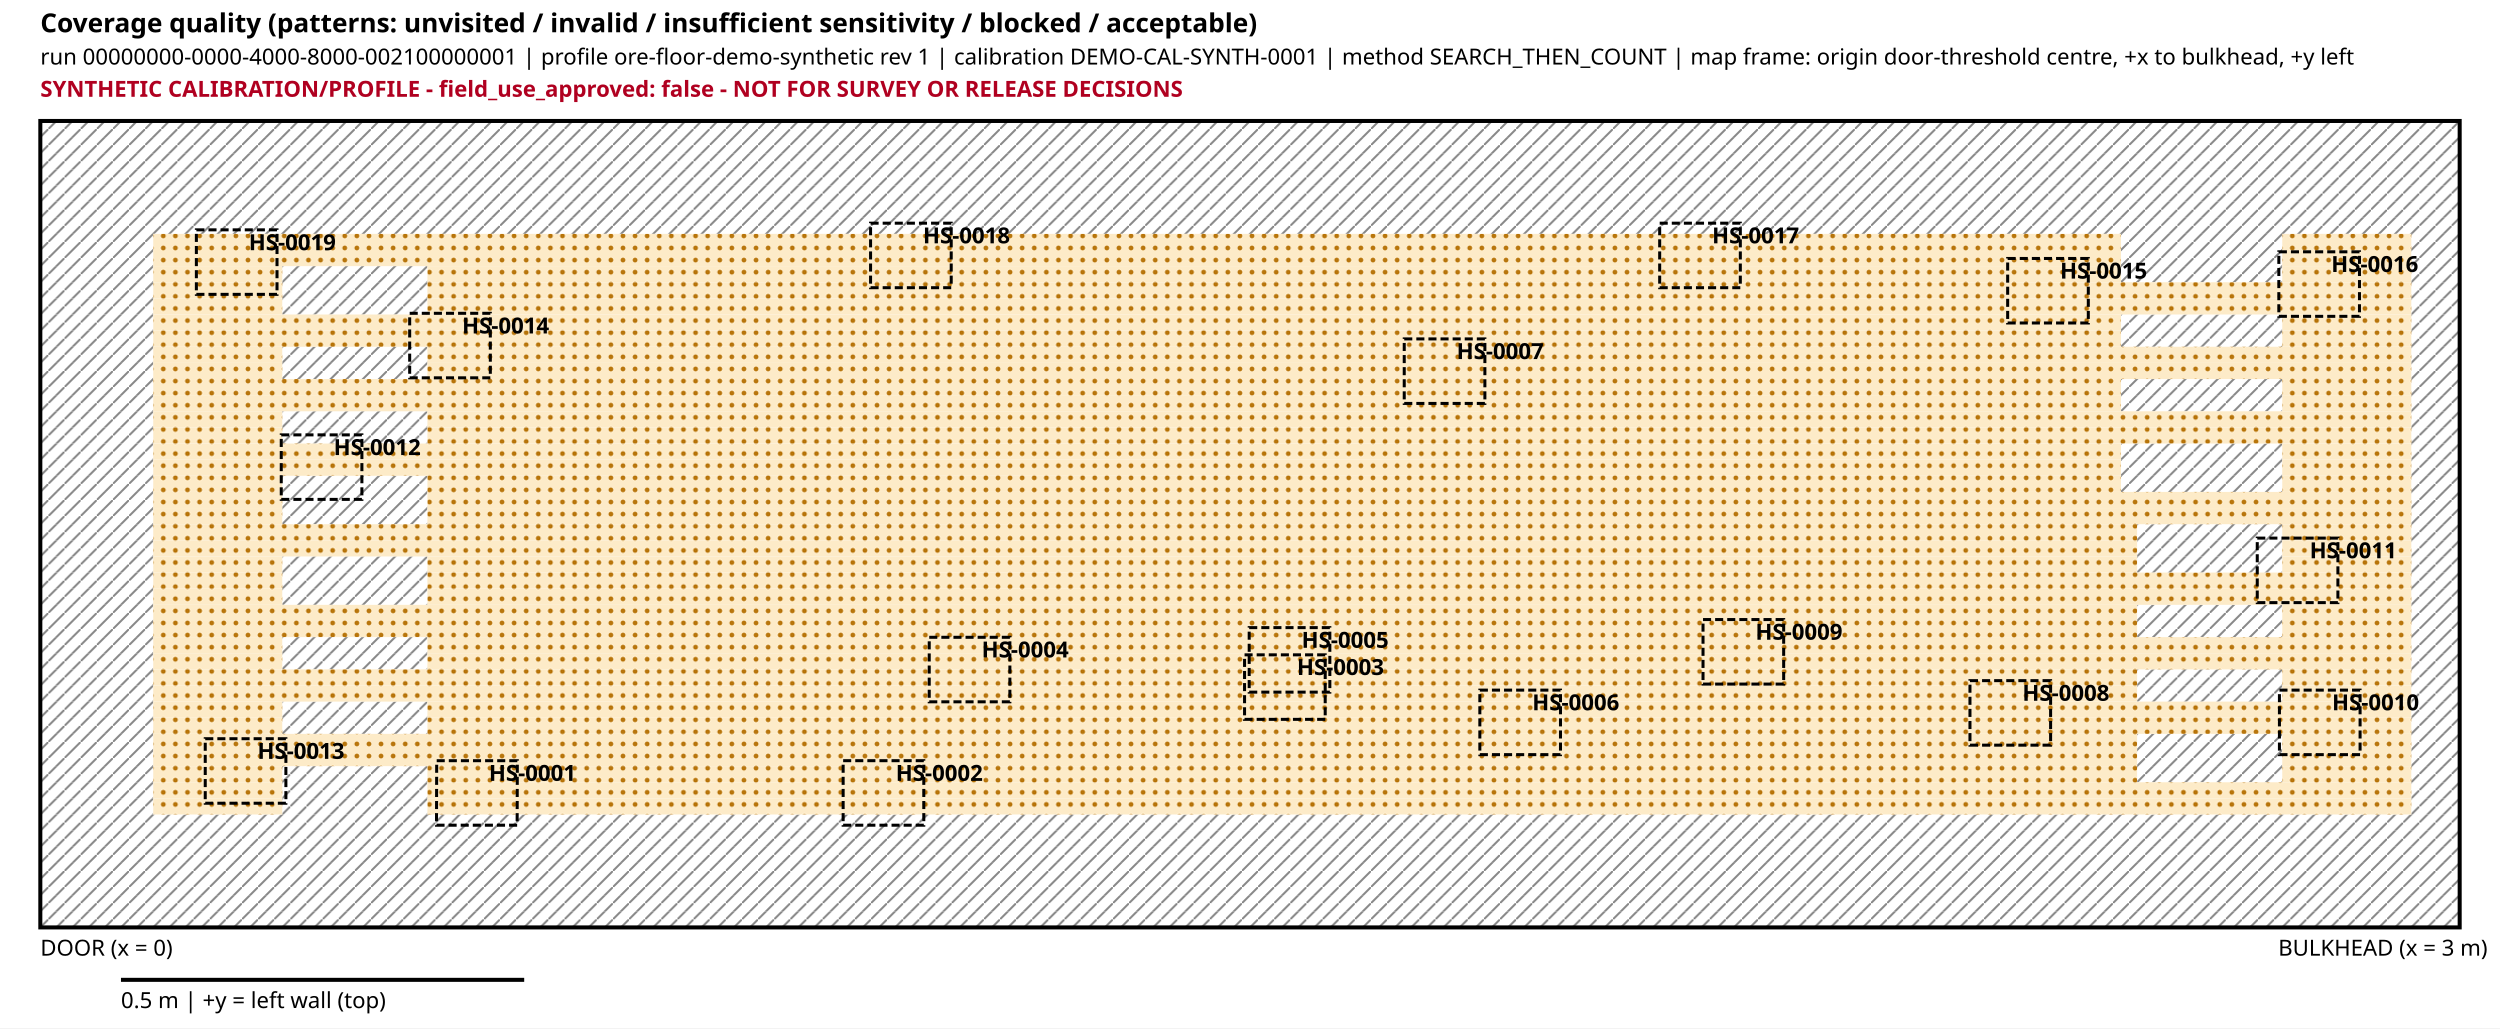
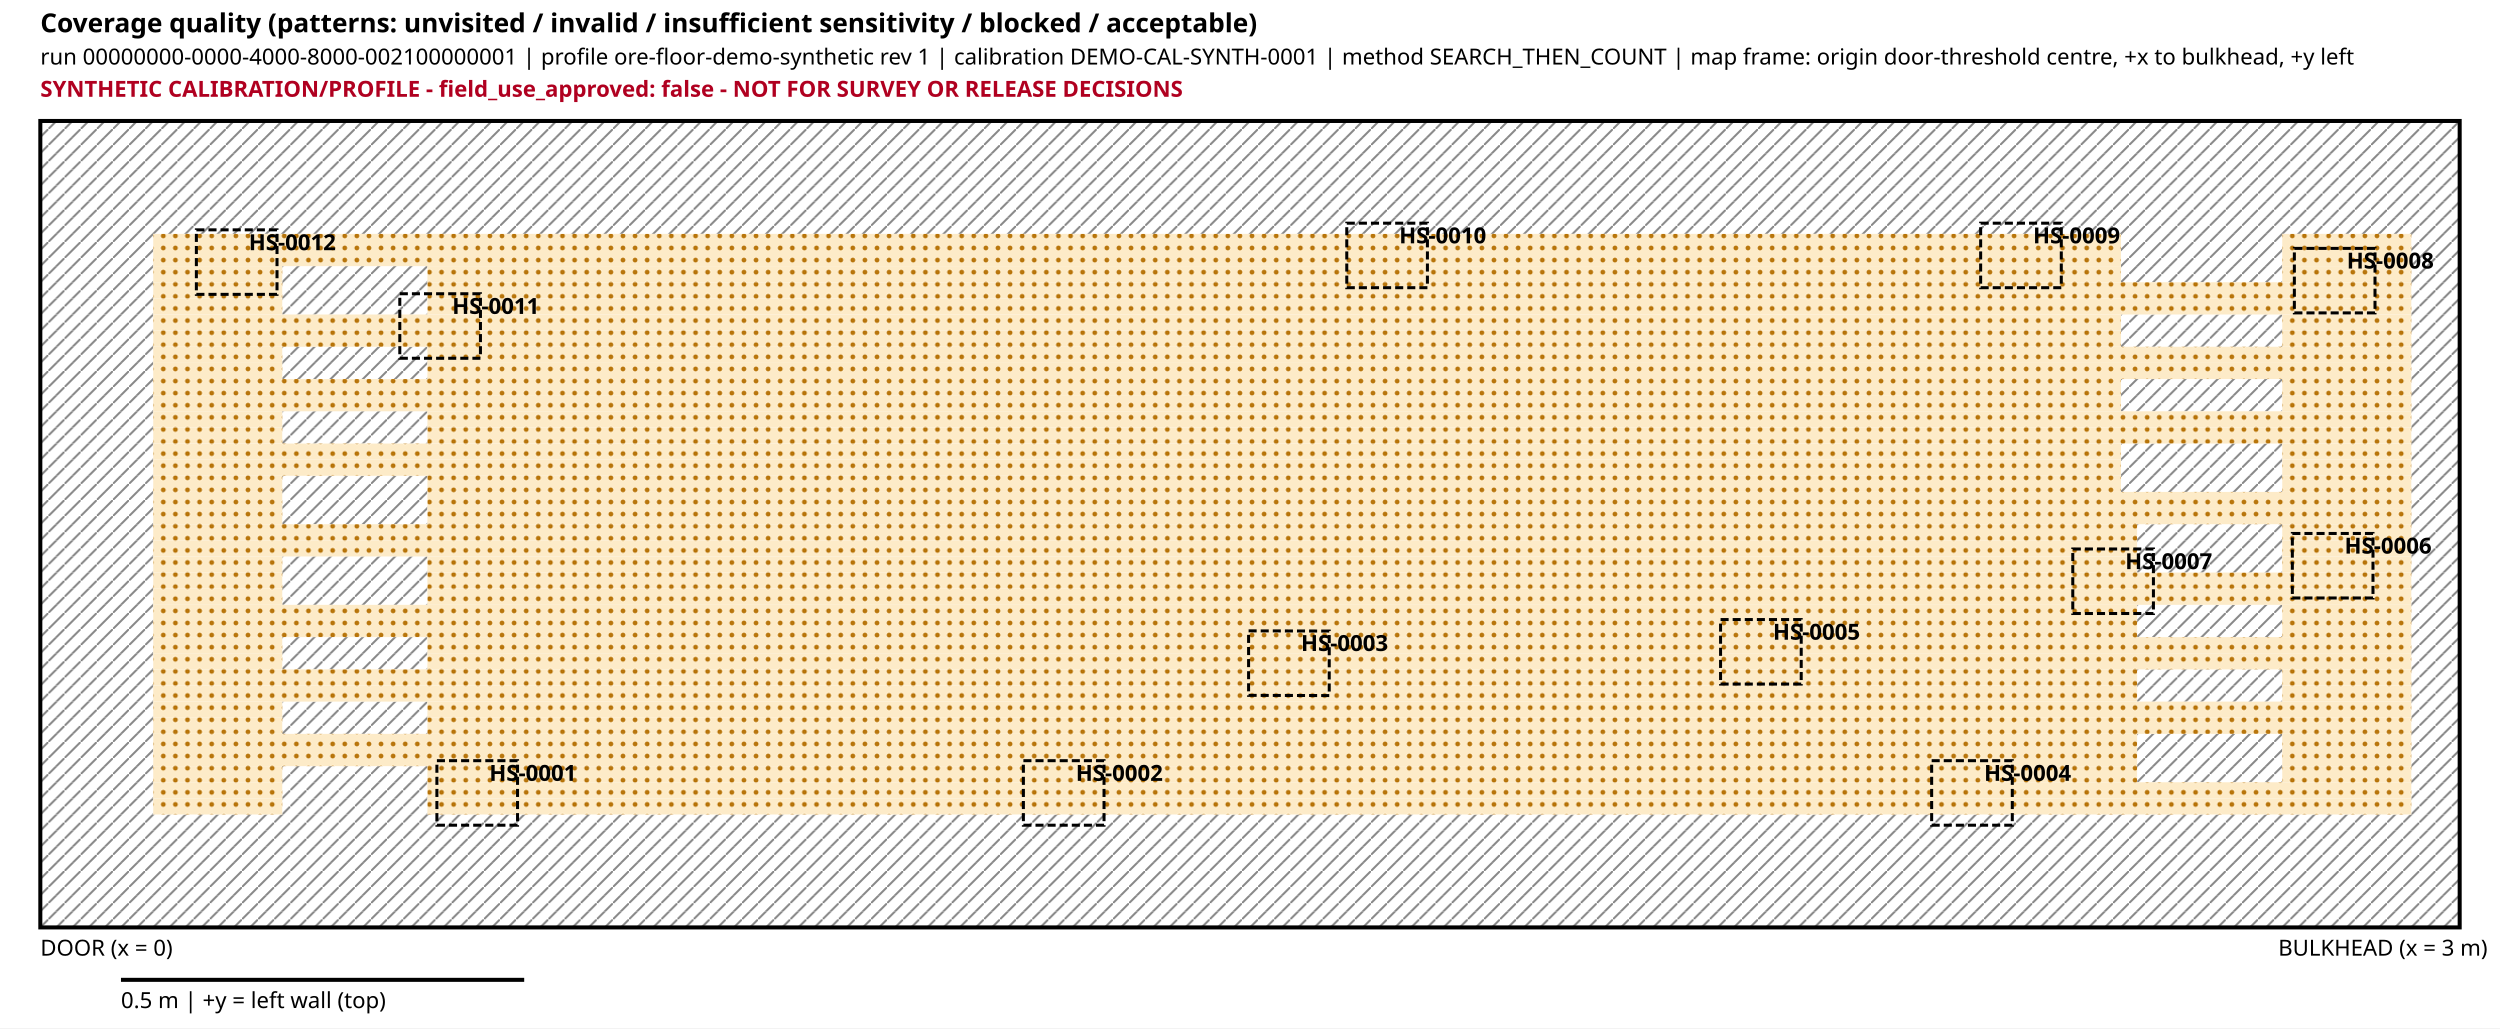
<svg xmlns="http://www.w3.org/2000/svg" width="1240" height="510" viewBox="0 0 1240 510" font-family="sans-serif" font-size="11">
  <defs>
    <pattern id="p-UNVISITED" width="8" height="8" patternUnits="userSpaceOnUse">
      <rect width="8" height="8" fill="#fff" />
      <path d="M0 8L8 0" stroke="#888" stroke-width="1" />
    </pattern>
    <pattern id="p-INVALID_DATA" width="8" height="8" patternUnits="userSpaceOnUse">
      <rect width="8" height="8" fill="#f6d5d5" />
      <path d="M0 0L8 8M0 8L8 0" stroke="#c83c3c" stroke-width="1" />
    </pattern>
    <pattern id="p-INSUFFICIENT_SENSITIVITY" width="6" height="6" patternUnits="userSpaceOnUse">
      <rect width="6" height="6" fill="#fdebc8" />
      <circle cx="3" cy="3" r="1.2" fill="#b9770e" />
    </pattern>
    <pattern id="p-BLOCKED" width="8" height="8" patternUnits="userSpaceOnUse">
      <rect width="8" height="8" fill="#e4dcf0" />
      <path d="M0 4H8" stroke="#785aa0" stroke-width="2" />
    </pattern>
    <pattern id="p-EXCLUDED" width="8" height="8" patternUnits="userSpaceOnUse">
      <rect width="8" height="8" fill="#5a5a5a" />
    </pattern>
    <pattern id="p-ACCEPTABLE" width="8" height="8" patternUnits="userSpaceOnUse">
      <rect width="8" height="8" fill="#2e8b57" />
    </pattern>
  </defs>
  <rect width="1240" height="510" fill="#fff" />
  <text x="20" y="16" font-size="13" font-weight="bold">Coverage quality (patterns: unvisited / invalid / insufficient sensitivity / blocked / acceptable)</text>
  <text x="20" y="32">run 00000000-0000-4000-8000-002100000001 | profile ore-floor-demo-synthetic rev 1 | calibration DEMO-CAL-SYNTH-0001 | method SEARCH_THEN_COUNT | map frame: origin door-threshold centre, +x to bulkhead, +y left</text>
  <text x="20" y="48" fill="#b00020" font-weight="bold">SYNTHETIC CALIBRATION/PROFILE - field_use_approved: false - NOT FOR SURVEY OR RELEASE DECISIONS</text>
  <rect x="20.0" y="452.0" width="1200.0" height="8.0" fill="url(#p-UNVISITED)" />
  <rect x="20.0" y="444.0" width="1200.0" height="8.0" fill="url(#p-UNVISITED)" />
  <rect x="20.0" y="436.0" width="1200.0" height="8.0" fill="url(#p-UNVISITED)" />
  <rect x="20.0" y="428.0" width="1200.0" height="8.0" fill="url(#p-UNVISITED)" />
  <rect x="20.0" y="420.0" width="1200.0" height="8.0" fill="url(#p-UNVISITED)" />
  <rect x="20.0" y="412.0" width="1200.0" height="8.0" fill="url(#p-UNVISITED)" />
  <rect x="20.0" y="404.0" width="1200.0" height="8.0" fill="url(#p-UNVISITED)" />
  <rect x="20.0" y="396.0" width="56.0" height="8.0" fill="url(#p-UNVISITED)" />
  <rect x="140.0" y="396.0" width="72.0" height="8.0" fill="url(#p-UNVISITED)" />
  <rect x="1196.0" y="396.0" width="24.0" height="8.0" fill="url(#p-UNVISITED)" />
  <rect x="20.0" y="388.0" width="56.0" height="8.0" fill="url(#p-UNVISITED)" />
  <rect x="140.0" y="388.0" width="72.0" height="8.0" fill="url(#p-UNVISITED)" />
  <rect x="1196.0" y="388.0" width="24.0" height="8.0" fill="url(#p-UNVISITED)" />
  <rect x="20.0" y="380.0" width="56.0" height="8.0" fill="url(#p-UNVISITED)" />
  <rect x="140.0" y="380.0" width="72.0" height="8.0" fill="url(#p-UNVISITED)" />
  <rect x="1060.0" y="380.0" width="72.0" height="8.0" fill="url(#p-UNVISITED)" />
  <rect x="1196.0" y="380.0" width="24.0" height="8.0" fill="url(#p-UNVISITED)" />
  <rect x="20.0" y="372.0" width="56.0" height="8.0" fill="url(#p-UNVISITED)" />
  <rect x="1060.0" y="372.0" width="72.0" height="8.0" fill="url(#p-UNVISITED)" />
  <rect x="1196.0" y="372.0" width="24.0" height="8.0" fill="url(#p-UNVISITED)" />
  <rect x="20.0" y="364.0" width="56.0" height="8.0" fill="url(#p-UNVISITED)" />
  <rect x="1060.0" y="364.0" width="72.0" height="8.0" fill="url(#p-UNVISITED)" />
  <rect x="1196.0" y="364.0" width="24.0" height="8.0" fill="url(#p-UNVISITED)" />
  <rect x="20.0" y="356.0" width="56.0" height="8.0" fill="url(#p-UNVISITED)" />
  <rect x="140.0" y="356.0" width="72.0" height="8.0" fill="url(#p-UNVISITED)" />
  <rect x="1196.0" y="356.0" width="24.0" height="8.0" fill="url(#p-UNVISITED)" />
  <rect x="20.0" y="348.0" width="56.0" height="8.0" fill="url(#p-UNVISITED)" />
  <rect x="140.0" y="348.0" width="72.0" height="8.0" fill="url(#p-UNVISITED)" />
  <rect x="1196.0" y="348.0" width="24.0" height="8.0" fill="url(#p-UNVISITED)" />
  <rect x="20.0" y="340.0" width="56.0" height="8.0" fill="url(#p-UNVISITED)" />
  <rect x="1060.0" y="340.0" width="72.0" height="8.0" fill="url(#p-UNVISITED)" />
  <rect x="1196.0" y="340.0" width="24.0" height="8.0" fill="url(#p-UNVISITED)" />
  <rect x="20.0" y="332.0" width="56.0" height="8.0" fill="url(#p-UNVISITED)" />
  <rect x="1060.0" y="332.0" width="72.0" height="8.0" fill="url(#p-UNVISITED)" />
  <rect x="1196.0" y="332.0" width="24.0" height="8.0" fill="url(#p-UNVISITED)" />
  <rect x="20.0" y="324.0" width="56.0" height="8.0" fill="url(#p-UNVISITED)" />
  <rect x="140.0" y="324.0" width="72.0" height="8.0" fill="url(#p-UNVISITED)" />
  <rect x="1196.0" y="324.0" width="24.0" height="8.0" fill="url(#p-UNVISITED)" />
  <rect x="20.0" y="316.0" width="56.0" height="8.0" fill="url(#p-UNVISITED)" />
  <rect x="140.0" y="316.0" width="72.0" height="8.0" fill="url(#p-UNVISITED)" />
  <rect x="1196.0" y="316.0" width="24.0" height="8.0" fill="url(#p-UNVISITED)" />
  <rect x="20.0" y="308.0" width="56.0" height="8.0" fill="url(#p-UNVISITED)" />
  <rect x="1060.0" y="308.0" width="72.0" height="8.0" fill="url(#p-UNVISITED)" />
  <rect x="1196.0" y="308.0" width="24.0" height="8.0" fill="url(#p-UNVISITED)" />
  <rect x="20.0" y="300.0" width="56.0" height="8.0" fill="url(#p-UNVISITED)" />
  <rect x="1060.0" y="300.0" width="72.0" height="8.0" fill="url(#p-UNVISITED)" />
  <rect x="1196.0" y="300.0" width="24.0" height="8.0" fill="url(#p-UNVISITED)" />
  <rect x="20.0" y="292.0" width="56.0" height="8.0" fill="url(#p-UNVISITED)" />
  <rect x="140.0" y="292.0" width="72.0" height="8.0" fill="url(#p-UNVISITED)" />
  <rect x="1196.0" y="292.0" width="24.0" height="8.0" fill="url(#p-UNVISITED)" />
  <rect x="20.0" y="284.0" width="56.0" height="8.0" fill="url(#p-UNVISITED)" />
  <rect x="140.0" y="284.0" width="72.0" height="8.0" fill="url(#p-UNVISITED)" />
  <rect x="1196.0" y="284.0" width="24.0" height="8.0" fill="url(#p-UNVISITED)" />
  <rect x="20.0" y="276.0" width="56.0" height="8.0" fill="url(#p-UNVISITED)" />
  <rect x="140.0" y="276.0" width="72.0" height="8.0" fill="url(#p-UNVISITED)" />
  <rect x="1060.0" y="276.0" width="72.0" height="8.0" fill="url(#p-UNVISITED)" />
  <rect x="1196.0" y="276.0" width="24.0" height="8.0" fill="url(#p-UNVISITED)" />
  <rect x="20.0" y="268.0" width="56.0" height="8.0" fill="url(#p-UNVISITED)" />
  <rect x="1060.0" y="268.0" width="72.0" height="8.0" fill="url(#p-UNVISITED)" />
  <rect x="1196.0" y="268.0" width="24.0" height="8.0" fill="url(#p-UNVISITED)" />
  <rect x="20.0" y="260.0" width="56.0" height="8.0" fill="url(#p-UNVISITED)" />
  <rect x="1060.0" y="260.0" width="72.0" height="8.0" fill="url(#p-UNVISITED)" />
  <rect x="1196.0" y="260.0" width="24.0" height="8.0" fill="url(#p-UNVISITED)" />
  <rect x="20.0" y="252.0" width="56.0" height="8.0" fill="url(#p-UNVISITED)" />
  <rect x="140.0" y="252.0" width="72.0" height="8.0" fill="url(#p-UNVISITED)" />
  <rect x="1196.0" y="252.0" width="24.0" height="8.0" fill="url(#p-UNVISITED)" />
  <rect x="20.0" y="244.0" width="56.0" height="8.0" fill="url(#p-UNVISITED)" />
  <rect x="140.0" y="244.0" width="72.0" height="8.0" fill="url(#p-UNVISITED)" />
  <rect x="1196.0" y="244.0" width="24.0" height="8.0" fill="url(#p-UNVISITED)" />
  <rect x="20.0" y="236.0" width="56.0" height="8.0" fill="url(#p-UNVISITED)" />
  <rect x="140.0" y="236.0" width="72.0" height="8.0" fill="url(#p-UNVISITED)" />
  <rect x="1052.0" y="236.0" width="80.0" height="8.0" fill="url(#p-UNVISITED)" />
  <rect x="1196.0" y="236.0" width="24.0" height="8.0" fill="url(#p-UNVISITED)" />
  <rect x="20.0" y="228.0" width="56.0" height="8.0" fill="url(#p-UNVISITED)" />
  <rect x="1052.0" y="228.0" width="80.0" height="8.0" fill="url(#p-UNVISITED)" />
  <rect x="1196.0" y="228.0" width="24.0" height="8.0" fill="url(#p-UNVISITED)" />
  <rect x="20.0" y="220.0" width="56.0" height="8.0" fill="url(#p-UNVISITED)" />
  <rect x="1052.0" y="220.0" width="80.0" height="8.0" fill="url(#p-UNVISITED)" />
  <rect x="1196.0" y="220.0" width="24.0" height="8.0" fill="url(#p-UNVISITED)" />
  <rect x="20.0" y="212.0" width="56.0" height="8.0" fill="url(#p-UNVISITED)" />
  <rect x="140.0" y="212.0" width="72.0" height="8.0" fill="url(#p-UNVISITED)" />
  <rect x="1196.0" y="212.0" width="24.0" height="8.0" fill="url(#p-UNVISITED)" />
  <rect x="20.0" y="204.0" width="56.0" height="8.0" fill="url(#p-UNVISITED)" />
  <rect x="140.0" y="204.0" width="72.0" height="8.0" fill="url(#p-UNVISITED)" />
  <rect x="1196.0" y="204.0" width="24.0" height="8.0" fill="url(#p-UNVISITED)" />
  <rect x="20.0" y="196.0" width="56.0" height="8.0" fill="url(#p-UNVISITED)" />
  <rect x="1052.0" y="196.0" width="80.0" height="8.0" fill="url(#p-UNVISITED)" />
  <rect x="1196.0" y="196.0" width="24.0" height="8.0" fill="url(#p-UNVISITED)" />
  <rect x="20.0" y="188.0" width="56.0" height="8.0" fill="url(#p-UNVISITED)" />
  <rect x="1052.0" y="188.0" width="80.0" height="8.0" fill="url(#p-UNVISITED)" />
  <rect x="1196.0" y="188.0" width="24.0" height="8.0" fill="url(#p-UNVISITED)" />
  <rect x="20.0" y="180.0" width="56.0" height="8.0" fill="url(#p-UNVISITED)" />
  <rect x="140.0" y="180.0" width="72.0" height="8.0" fill="url(#p-UNVISITED)" />
  <rect x="1196.0" y="180.0" width="24.0" height="8.0" fill="url(#p-UNVISITED)" />
  <rect x="20.0" y="172.0" width="56.0" height="8.0" fill="url(#p-UNVISITED)" />
  <rect x="140.0" y="172.0" width="72.0" height="8.0" fill="url(#p-UNVISITED)" />
  <rect x="1196.0" y="172.0" width="24.0" height="8.0" fill="url(#p-UNVISITED)" />
  <rect x="20.0" y="164.0" width="56.0" height="8.0" fill="url(#p-UNVISITED)" />
  <rect x="1052.0" y="164.0" width="80.0" height="8.0" fill="url(#p-UNVISITED)" />
  <rect x="1196.0" y="164.0" width="24.0" height="8.0" fill="url(#p-UNVISITED)" />
  <rect x="20.0" y="156.0" width="56.0" height="8.0" fill="url(#p-UNVISITED)" />
  <rect x="1052.0" y="156.0" width="80.0" height="8.0" fill="url(#p-UNVISITED)" />
  <rect x="1196.0" y="156.0" width="24.0" height="8.0" fill="url(#p-UNVISITED)" />
  <rect x="20.0" y="148.0" width="56.0" height="8.0" fill="url(#p-UNVISITED)" />
  <rect x="140.0" y="148.0" width="72.0" height="8.0" fill="url(#p-UNVISITED)" />
  <rect x="1196.0" y="148.0" width="24.0" height="8.0" fill="url(#p-UNVISITED)" />
  <rect x="20.0" y="140.0" width="56.0" height="8.0" fill="url(#p-UNVISITED)" />
  <rect x="140.0" y="140.0" width="72.0" height="8.0" fill="url(#p-UNVISITED)" />
  <rect x="1196.0" y="140.0" width="24.0" height="8.0" fill="url(#p-UNVISITED)" />
  <rect x="20.0" y="132.0" width="56.0" height="8.0" fill="url(#p-UNVISITED)" />
  <rect x="140.0" y="132.0" width="72.0" height="8.0" fill="url(#p-UNVISITED)" />
  <rect x="1052.0" y="132.0" width="80.0" height="8.0" fill="url(#p-UNVISITED)" />
  <rect x="1196.0" y="132.0" width="24.0" height="8.0" fill="url(#p-UNVISITED)" />
  <rect x="20.0" y="124.0" width="56.0" height="8.0" fill="url(#p-UNVISITED)" />
  <rect x="1052.0" y="124.0" width="80.0" height="8.0" fill="url(#p-UNVISITED)" />
  <rect x="1196.0" y="124.0" width="24.0" height="8.0" fill="url(#p-UNVISITED)" />
  <rect x="20.0" y="116.0" width="56.0" height="8.0" fill="url(#p-UNVISITED)" />
  <rect x="1052.0" y="116.0" width="80.0" height="8.0" fill="url(#p-UNVISITED)" />
  <rect x="1196.0" y="116.0" width="24.0" height="8.0" fill="url(#p-UNVISITED)" />
  <rect x="20.0" y="108.0" width="1200.0" height="8.0" fill="url(#p-UNVISITED)" />
  <rect x="20.0" y="100.0" width="1200.0" height="8.0" fill="url(#p-UNVISITED)" />
  <rect x="20.0" y="92.0" width="1200.0" height="8.0" fill="url(#p-UNVISITED)" />
  <rect x="20.0" y="84.0" width="1200.0" height="8.0" fill="url(#p-UNVISITED)" />
  <rect x="20.0" y="76.0" width="1200.0" height="8.0" fill="url(#p-UNVISITED)" />
  <rect x="20.0" y="68.0" width="1200.0" height="8.0" fill="url(#p-UNVISITED)" />
  <rect x="20.0" y="60.0" width="1200.0" height="8.0" fill="url(#p-UNVISITED)" />
  <rect x="76.0" y="396.0" width="64.0" height="8.0" fill="url(#p-INSUFFICIENT_SENSITIVITY)" />
  <rect x="212.0" y="396.0" width="984.0" height="8.0" fill="url(#p-INSUFFICIENT_SENSITIVITY)" />
  <rect x="76.0" y="388.0" width="64.0" height="8.0" fill="url(#p-INSUFFICIENT_SENSITIVITY)" />
  <rect x="212.0" y="388.0" width="984.0" height="8.0" fill="url(#p-INSUFFICIENT_SENSITIVITY)" />
  <rect x="76.0" y="380.0" width="64.0" height="8.0" fill="url(#p-INSUFFICIENT_SENSITIVITY)" />
  <rect x="212.0" y="380.0" width="848.0" height="8.0" fill="url(#p-INSUFFICIENT_SENSITIVITY)" />
  <rect x="1132.0" y="380.0" width="64.0" height="8.0" fill="url(#p-INSUFFICIENT_SENSITIVITY)" />
  <rect x="76.0" y="372.0" width="984.0" height="8.0" fill="url(#p-INSUFFICIENT_SENSITIVITY)" />
  <rect x="1132.0" y="372.0" width="64.0" height="8.0" fill="url(#p-INSUFFICIENT_SENSITIVITY)" />
  <rect x="76.0" y="364.0" width="984.0" height="8.0" fill="url(#p-INSUFFICIENT_SENSITIVITY)" />
  <rect x="1132.0" y="364.0" width="64.0" height="8.0" fill="url(#p-INSUFFICIENT_SENSITIVITY)" />
  <rect x="76.0" y="356.0" width="64.0" height="8.0" fill="url(#p-INSUFFICIENT_SENSITIVITY)" />
  <rect x="212.0" y="356.0" width="984.0" height="8.0" fill="url(#p-INSUFFICIENT_SENSITIVITY)" />
  <rect x="76.0" y="348.0" width="64.0" height="8.0" fill="url(#p-INSUFFICIENT_SENSITIVITY)" />
  <rect x="212.0" y="348.0" width="984.0" height="8.0" fill="url(#p-INSUFFICIENT_SENSITIVITY)" />
  <rect x="76.0" y="340.0" width="984.0" height="8.0" fill="url(#p-INSUFFICIENT_SENSITIVITY)" />
  <rect x="1132.0" y="340.0" width="64.0" height="8.0" fill="url(#p-INSUFFICIENT_SENSITIVITY)" />
  <rect x="76.0" y="332.0" width="984.0" height="8.0" fill="url(#p-INSUFFICIENT_SENSITIVITY)" />
  <rect x="1132.0" y="332.0" width="64.0" height="8.0" fill="url(#p-INSUFFICIENT_SENSITIVITY)" />
  <rect x="76.0" y="324.0" width="64.0" height="8.0" fill="url(#p-INSUFFICIENT_SENSITIVITY)" />
  <rect x="212.0" y="324.0" width="984.0" height="8.0" fill="url(#p-INSUFFICIENT_SENSITIVITY)" />
  <rect x="76.0" y="316.0" width="64.0" height="8.0" fill="url(#p-INSUFFICIENT_SENSITIVITY)" />
  <rect x="212.0" y="316.0" width="984.0" height="8.0" fill="url(#p-INSUFFICIENT_SENSITIVITY)" />
  <rect x="76.0" y="308.0" width="984.0" height="8.0" fill="url(#p-INSUFFICIENT_SENSITIVITY)" />
  <rect x="1132.0" y="308.0" width="64.0" height="8.0" fill="url(#p-INSUFFICIENT_SENSITIVITY)" />
  <rect x="76.0" y="300.0" width="984.0" height="8.0" fill="url(#p-INSUFFICIENT_SENSITIVITY)" />
  <rect x="1132.0" y="300.0" width="64.0" height="8.0" fill="url(#p-INSUFFICIENT_SENSITIVITY)" />
  <rect x="76.0" y="292.0" width="64.0" height="8.0" fill="url(#p-INSUFFICIENT_SENSITIVITY)" />
  <rect x="212.0" y="292.0" width="984.0" height="8.0" fill="url(#p-INSUFFICIENT_SENSITIVITY)" />
  <rect x="76.0" y="284.0" width="64.0" height="8.0" fill="url(#p-INSUFFICIENT_SENSITIVITY)" />
  <rect x="212.0" y="284.0" width="984.0" height="8.0" fill="url(#p-INSUFFICIENT_SENSITIVITY)" />
  <rect x="76.0" y="276.0" width="64.0" height="8.0" fill="url(#p-INSUFFICIENT_SENSITIVITY)" />
  <rect x="212.0" y="276.0" width="848.0" height="8.0" fill="url(#p-INSUFFICIENT_SENSITIVITY)" />
  <rect x="1132.0" y="276.0" width="64.0" height="8.0" fill="url(#p-INSUFFICIENT_SENSITIVITY)" />
  <rect x="76.0" y="268.0" width="984.0" height="8.0" fill="url(#p-INSUFFICIENT_SENSITIVITY)" />
  <rect x="1132.0" y="268.0" width="64.0" height="8.0" fill="url(#p-INSUFFICIENT_SENSITIVITY)" />
  <rect x="76.0" y="260.0" width="984.0" height="8.0" fill="url(#p-INSUFFICIENT_SENSITIVITY)" />
  <rect x="1132.0" y="260.0" width="64.0" height="8.0" fill="url(#p-INSUFFICIENT_SENSITIVITY)" />
  <rect x="76.0" y="252.0" width="64.0" height="8.0" fill="url(#p-INSUFFICIENT_SENSITIVITY)" />
  <rect x="212.0" y="252.0" width="984.0" height="8.0" fill="url(#p-INSUFFICIENT_SENSITIVITY)" />
  <rect x="76.0" y="244.0" width="64.0" height="8.0" fill="url(#p-INSUFFICIENT_SENSITIVITY)" />
  <rect x="212.0" y="244.0" width="984.0" height="8.0" fill="url(#p-INSUFFICIENT_SENSITIVITY)" />
  <rect x="76.0" y="236.0" width="64.0" height="8.0" fill="url(#p-INSUFFICIENT_SENSITIVITY)" />
  <rect x="212.0" y="236.0" width="840.0" height="8.0" fill="url(#p-INSUFFICIENT_SENSITIVITY)" />
  <rect x="1132.0" y="236.0" width="64.0" height="8.0" fill="url(#p-INSUFFICIENT_SENSITIVITY)" />
  <rect x="76.0" y="228.0" width="976.0" height="8.0" fill="url(#p-INSUFFICIENT_SENSITIVITY)" />
  <rect x="1132.0" y="228.0" width="64.0" height="8.0" fill="url(#p-INSUFFICIENT_SENSITIVITY)" />
  <rect x="76.0" y="220.0" width="976.0" height="8.0" fill="url(#p-INSUFFICIENT_SENSITIVITY)" />
  <rect x="1132.0" y="220.0" width="64.0" height="8.0" fill="url(#p-INSUFFICIENT_SENSITIVITY)" />
  <rect x="76.0" y="212.0" width="64.0" height="8.0" fill="url(#p-INSUFFICIENT_SENSITIVITY)" />
  <rect x="212.0" y="212.0" width="984.0" height="8.0" fill="url(#p-INSUFFICIENT_SENSITIVITY)" />
  <rect x="76.0" y="204.0" width="64.0" height="8.0" fill="url(#p-INSUFFICIENT_SENSITIVITY)" />
  <rect x="212.0" y="204.0" width="984.0" height="8.0" fill="url(#p-INSUFFICIENT_SENSITIVITY)" />
  <rect x="76.0" y="196.0" width="976.0" height="8.0" fill="url(#p-INSUFFICIENT_SENSITIVITY)" />
  <rect x="1132.0" y="196.0" width="64.0" height="8.0" fill="url(#p-INSUFFICIENT_SENSITIVITY)" />
  <rect x="76.0" y="188.0" width="976.0" height="8.0" fill="url(#p-INSUFFICIENT_SENSITIVITY)" />
  <rect x="1132.0" y="188.0" width="64.0" height="8.0" fill="url(#p-INSUFFICIENT_SENSITIVITY)" />
  <rect x="76.0" y="180.0" width="64.0" height="8.0" fill="url(#p-INSUFFICIENT_SENSITIVITY)" />
  <rect x="212.0" y="180.0" width="984.0" height="8.0" fill="url(#p-INSUFFICIENT_SENSITIVITY)" />
  <rect x="76.0" y="172.0" width="64.0" height="8.0" fill="url(#p-INSUFFICIENT_SENSITIVITY)" />
  <rect x="212.0" y="172.0" width="984.0" height="8.0" fill="url(#p-INSUFFICIENT_SENSITIVITY)" />
  <rect x="76.0" y="164.0" width="976.0" height="8.0" fill="url(#p-INSUFFICIENT_SENSITIVITY)" />
  <rect x="1132.0" y="164.0" width="64.0" height="8.0" fill="url(#p-INSUFFICIENT_SENSITIVITY)" />
  <rect x="76.0" y="156.0" width="976.0" height="8.0" fill="url(#p-INSUFFICIENT_SENSITIVITY)" />
  <rect x="1132.0" y="156.0" width="64.0" height="8.0" fill="url(#p-INSUFFICIENT_SENSITIVITY)" />
  <rect x="76.0" y="148.0" width="64.0" height="8.0" fill="url(#p-INSUFFICIENT_SENSITIVITY)" />
  <rect x="212.0" y="148.0" width="984.0" height="8.0" fill="url(#p-INSUFFICIENT_SENSITIVITY)" />
  <rect x="76.0" y="140.0" width="64.0" height="8.0" fill="url(#p-INSUFFICIENT_SENSITIVITY)" />
  <rect x="212.0" y="140.0" width="984.0" height="8.0" fill="url(#p-INSUFFICIENT_SENSITIVITY)" />
  <rect x="76.0" y="132.0" width="64.0" height="8.0" fill="url(#p-INSUFFICIENT_SENSITIVITY)" />
  <rect x="212.0" y="132.0" width="840.0" height="8.0" fill="url(#p-INSUFFICIENT_SENSITIVITY)" />
  <rect x="1132.0" y="132.0" width="64.0" height="8.0" fill="url(#p-INSUFFICIENT_SENSITIVITY)" />
  <rect x="76.0" y="124.0" width="976.0" height="8.0" fill="url(#p-INSUFFICIENT_SENSITIVITY)" />
  <rect x="1132.0" y="124.0" width="64.0" height="8.0" fill="url(#p-INSUFFICIENT_SENSITIVITY)" />
  <rect x="76.0" y="116.0" width="976.0" height="8.0" fill="url(#p-INSUFFICIENT_SENSITIVITY)" />
  <rect x="1132.0" y="116.0" width="64.0" height="8.0" fill="url(#p-INSUFFICIENT_SENSITIVITY)" />
  <rect x="20.0" y="60.0" width="1200.0" height="400.0" fill="none" stroke="#000" stroke-width="2" />
  <text x="20.0" y="474.0">DOOR (x = 0)</text>
  <text x="1130.0" y="474.0">BULKHEAD (x = 3 m)</text>
  <line x1="60.0" y1="486.0" x2="260.0" y2="486.0" stroke="#000" stroke-width="2" />
  <text x="60.0" y="500.0">0.5 m | +y = left wall (top)</text>
-   <polygon points="216.5,409.3 256.5,409.3 256.6,377.3 216.6,377.3" fill="none" stroke="#000" stroke-width="1.5" stroke-dasharray="4 2" />
-   <text x="242.5" y="387.3" font-weight="bold">HS-0001</text>
-   <polygon points="418.2,409.3 458.2,409.3 458.2,377.3 418.2,377.3" fill="none" stroke="#000" stroke-width="1.5" stroke-dasharray="4 2" />
-   <text x="444.3" y="387.3" font-weight="bold">HS-0002</text>
-   <polygon points="657.3,324.8 617.3,324.8 617.3,356.8 657.3,356.8" fill="none" stroke="#000" stroke-width="1.5" stroke-dasharray="4 2" />
-   <text x="643.3" y="334.8" font-weight="bold">HS-0003</text>
-   <polygon points="460.9,348.1 500.9,348.1 500.9,316.1 460.9,316.1" fill="none" stroke="#000" stroke-width="1.5" stroke-dasharray="4 2" />
-   <text x="486.9" y="326.1" font-weight="bold">HS-0004</text>
-   <polygon points="619.6,343.3 659.6,343.3 659.6,311.3 619.6,311.3" fill="none" stroke="#000" stroke-width="1.5" stroke-dasharray="4 2" />
-   <text x="645.6" y="321.3" font-weight="bold">HS-0005</text>
-   <polygon points="734.0,374.3 774.0,374.3 774.0,342.3 734.0,342.3" fill="none" stroke="#000" stroke-width="1.5" stroke-dasharray="4 2" />
-   <text x="760.0" y="352.3" font-weight="bold">HS-0006</text>
-   <polygon points="696.5,200.1 736.5,200.1 736.5,168.1 696.5,168.1" fill="none" stroke="#000" stroke-width="1.5" stroke-dasharray="4 2" />
-   <text x="722.5" y="178.1" font-weight="bold">HS-0007</text>
-   <polygon points="977.1,369.6 1017.1,369.6 1017.1,337.6 977.1,337.6" fill="none" stroke="#000" stroke-width="1.5" stroke-dasharray="4 2" />
-   <text x="1003.1" y="347.6" font-weight="bold">HS-0008</text>
-   <polygon points="844.7,339.3 884.7,339.3 884.7,307.3 844.7,307.3" fill="none" stroke="#000" stroke-width="1.5" stroke-dasharray="4 2" />
-   <text x="870.7" y="317.3" font-weight="bold">HS-0009</text>
-   <polygon points="1130.6,374.3 1170.6,374.3 1170.6,342.3 1130.6,342.3" fill="none" stroke="#000" stroke-width="1.5" stroke-dasharray="4 2" />
-   <text x="1156.7" y="352.3" font-weight="bold">HS-0010</text>
-   <polygon points="1119.6,298.9 1159.6,298.9 1159.6,266.9 1119.6,266.9" fill="none" stroke="#000" stroke-width="1.5" stroke-dasharray="4 2" />
-   <text x="1145.6" y="276.9" font-weight="bold">HS-0011</text>
-   <polygon points="179.5,215.7 139.5,215.7 139.5,247.7 179.5,247.7" fill="none" stroke="#000" stroke-width="1.5" stroke-dasharray="4 2" />
-   <text x="165.5" y="225.7" font-weight="bold">HS-0012</text>
-   <polygon points="141.8,366.4 101.8,366.4 101.8,398.4 141.8,398.4" fill="none" stroke="#000" stroke-width="1.5" stroke-dasharray="4 2" />
-   <text x="127.7" y="376.4" font-weight="bold">HS-0013</text>
-   <polygon points="243.2,155.4 203.2,155.4 203.2,187.4 243.2,187.4" fill="none" stroke="#000" stroke-width="1.5" stroke-dasharray="4 2" />
-   <text x="229.2" y="165.4" font-weight="bold">HS-0014</text>
-   <polygon points="995.8,160.2 1035.8,160.2 1035.8,128.2 995.8,128.2" fill="none" stroke="#000" stroke-width="1.5" stroke-dasharray="4 2" />
-   <text x="1021.8" y="138.2" font-weight="bold">HS-0015</text>
-   <polygon points="1130.3,156.9 1170.3,156.9 1170.3,124.9 1130.3,124.9" fill="none" stroke="#000" stroke-width="1.5" stroke-dasharray="4 2" />
-   <text x="1156.3" y="134.9" font-weight="bold">HS-0016</text>
-   <polygon points="863.2,110.7 823.2,110.7 823.2,142.7 863.2,142.7" fill="none" stroke="#000" stroke-width="1.5" stroke-dasharray="4 2" />
-   <text x="849.2" y="120.7" font-weight="bold">HS-0017</text>
-   <polygon points="471.8,110.7 431.8,110.7 431.8,142.7 471.8,142.7" fill="none" stroke="#000" stroke-width="1.5" stroke-dasharray="4 2" />
-   <text x="457.8" y="120.7" font-weight="bold">HS-0018</text>
+   <polygon points="216.7,409.3 256.7,409.3 256.7,377.3 216.7,377.3" fill="none" stroke="#000" stroke-width="1.5" stroke-dasharray="4 2" />
+   <text x="242.7" y="387.3" font-weight="bold">HS-0001</text>
+   <polygon points="507.6,409.3 547.6,409.3 547.6,377.3 507.6,377.3" fill="none" stroke="#000" stroke-width="1.5" stroke-dasharray="4 2" />
+   <text x="533.6" y="387.3" font-weight="bold">HS-0002</text>
+   <polygon points="619.3,344.9 659.3,345.0 659.3,313.0 619.3,312.9" fill="none" stroke="#000" stroke-width="1.5" stroke-dasharray="4 2" />
+   <text x="645.3" y="322.9" font-weight="bold">HS-0003</text>
+   <polygon points="958.1,409.3 998.1,409.3 998.1,377.3 958.1,377.3" fill="none" stroke="#000" stroke-width="1.5" stroke-dasharray="4 2" />
+   <text x="984.1" y="387.3" font-weight="bold">HS-0004</text>
+   <polygon points="853.4,339.3 893.4,339.3 893.4,307.3 853.4,307.3" fill="none" stroke="#000" stroke-width="1.5" stroke-dasharray="4 2" />
+   <text x="879.4" y="317.3" font-weight="bold">HS-0005</text>
+   <polygon points="1137.0,296.6 1177.0,296.6 1177.0,264.6 1137.0,264.6" fill="none" stroke="#000" stroke-width="1.5" stroke-dasharray="4 2" />
+   <text x="1162.9" y="274.6" font-weight="bold">HS-0006</text>
+   <polygon points="1028.1,304.3 1068.1,304.3 1068.1,272.3 1028.1,272.3" fill="none" stroke="#000" stroke-width="1.5" stroke-dasharray="4 2" />
+   <text x="1054.1" y="282.3" font-weight="bold">HS-0007</text>
+   <polygon points="1138.0,155.2 1178.0,155.2 1178.0,123.2 1138.0,123.2" fill="none" stroke="#000" stroke-width="1.5" stroke-dasharray="4 2" />
+   <text x="1164.0" y="133.2" font-weight="bold">HS-0008</text>
+   <polygon points="1022.4,110.7 982.4,110.7 982.4,142.7 1022.4,142.7" fill="none" stroke="#000" stroke-width="1.5" stroke-dasharray="4 2" />
+   <text x="1008.4" y="120.7" font-weight="bold">HS-0009</text>
+   <polygon points="708.0,110.7 668.0,110.7 668.0,142.7 708.0,142.7" fill="none" stroke="#000" stroke-width="1.5" stroke-dasharray="4 2" />
+   <text x="694.0" y="120.7" font-weight="bold">HS-0010</text>
+   <polygon points="238.3,145.7 198.3,145.7 198.3,177.7 238.3,177.7" fill="none" stroke="#000" stroke-width="1.5" stroke-dasharray="4 2" />
+   <text x="224.3" y="155.7" font-weight="bold">HS-0011</text>
  <polygon points="137.4,114.0 97.4,114.0 97.4,146.0 137.4,146.0" fill="none" stroke="#000" stroke-width="1.5" stroke-dasharray="4 2" />
-   <text x="123.4" y="124.1" font-weight="bold">HS-0019</text>
+   <text x="123.4" y="124.1" font-weight="bold">HS-0012</text>
</svg>
